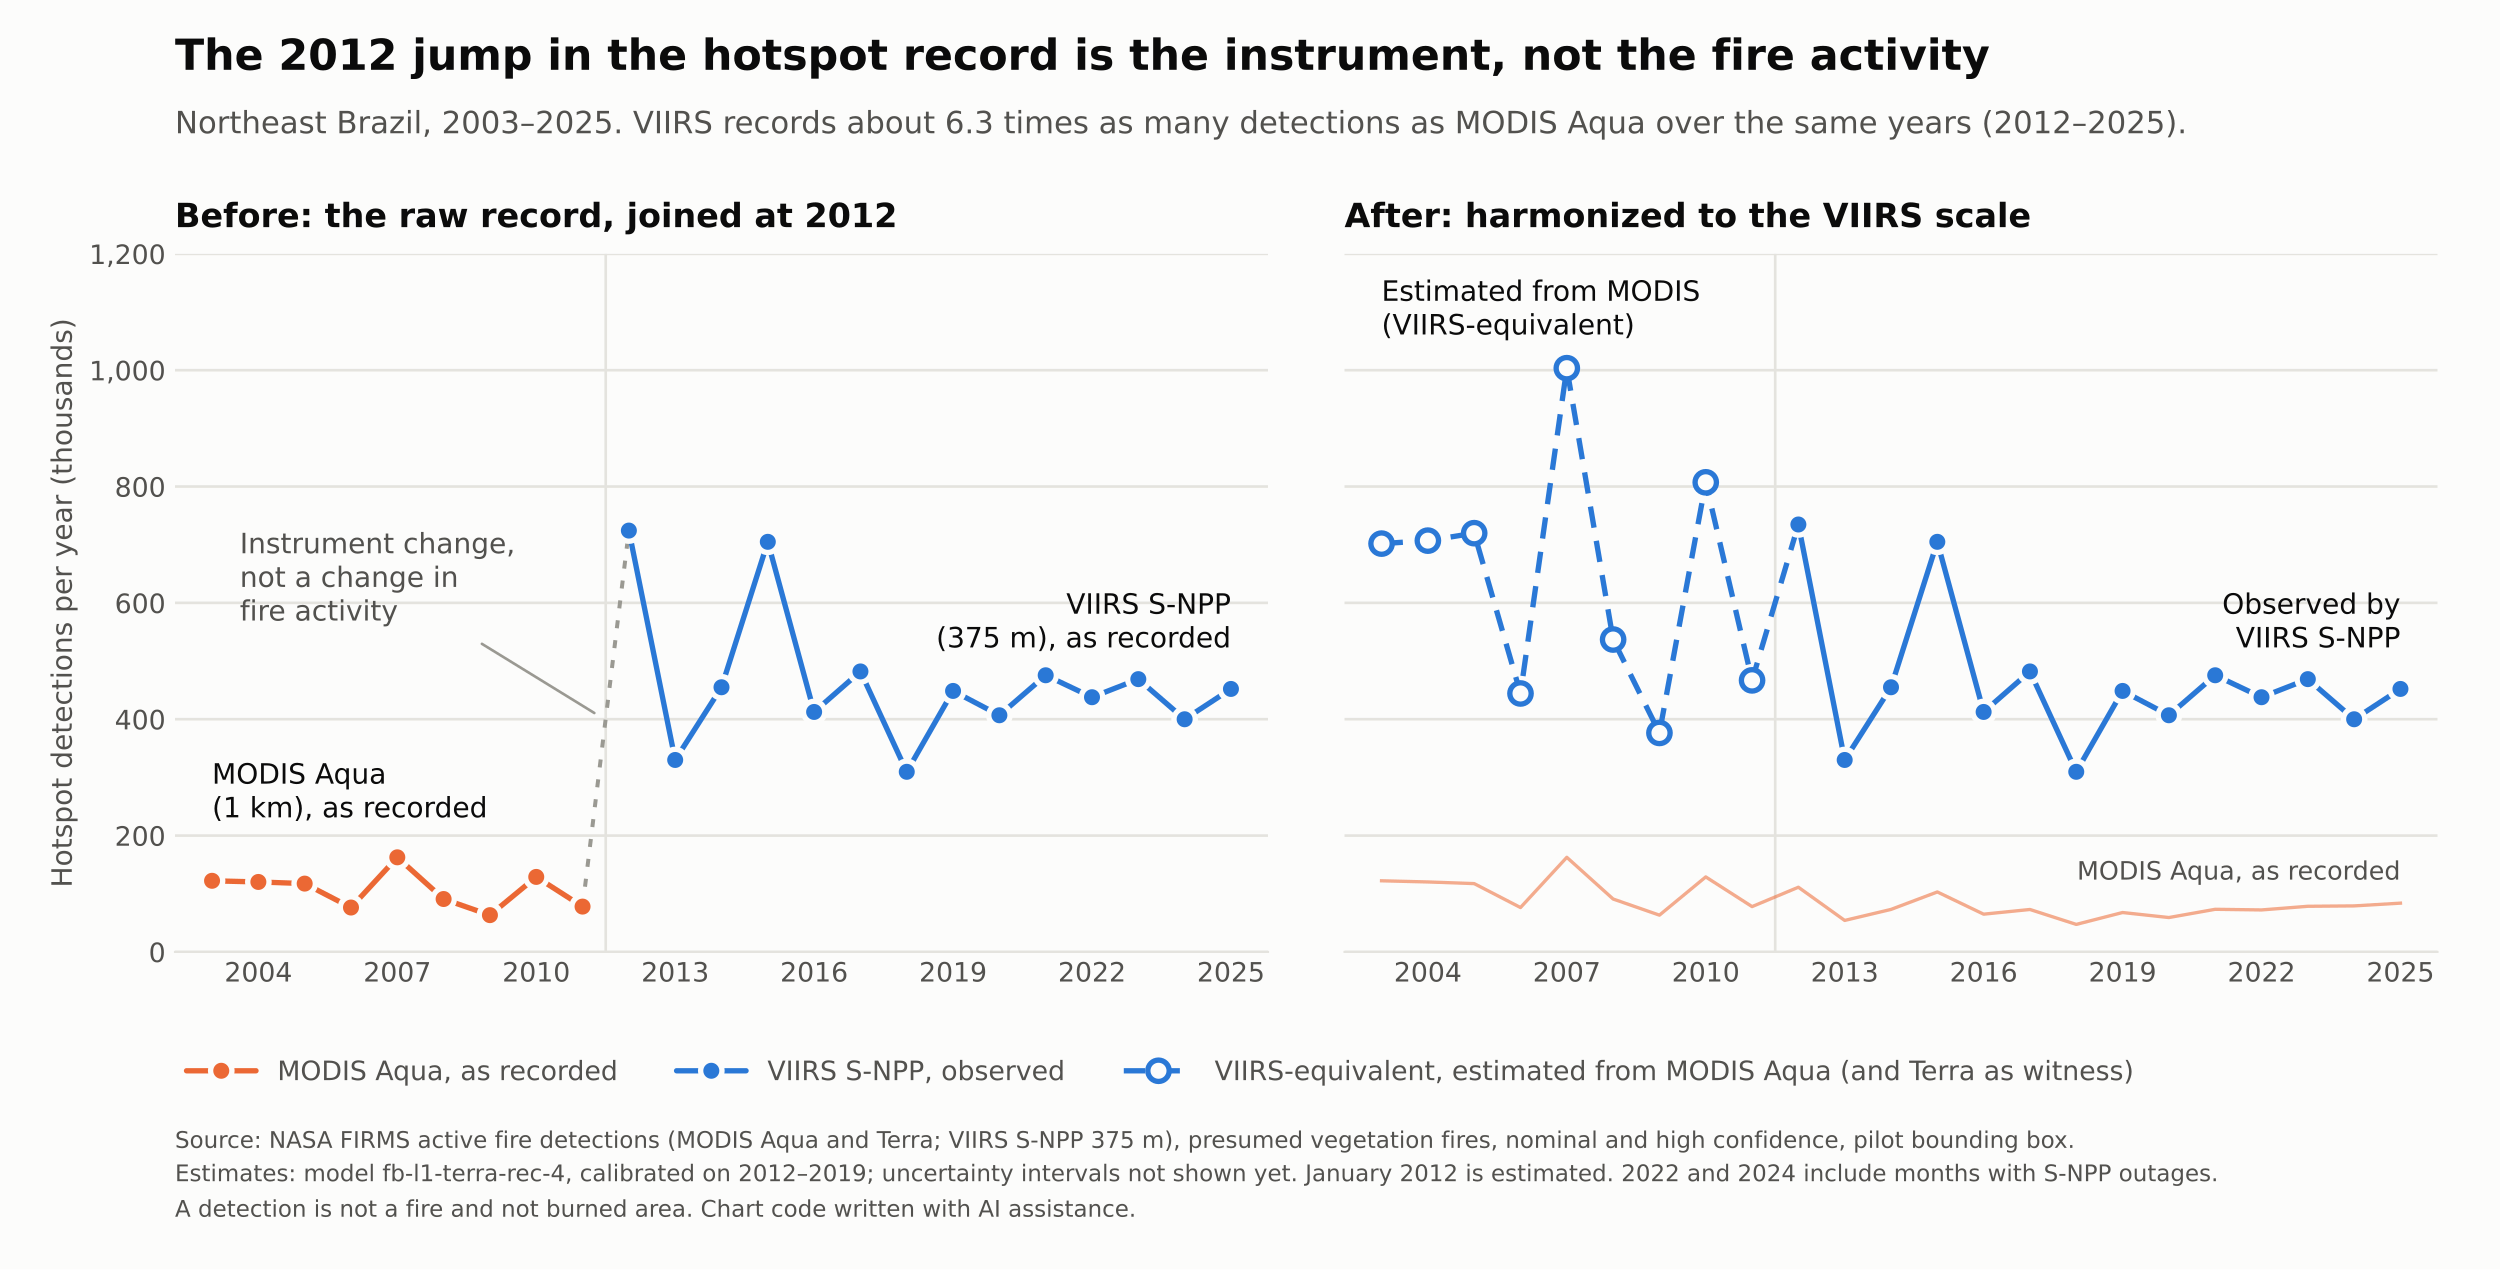
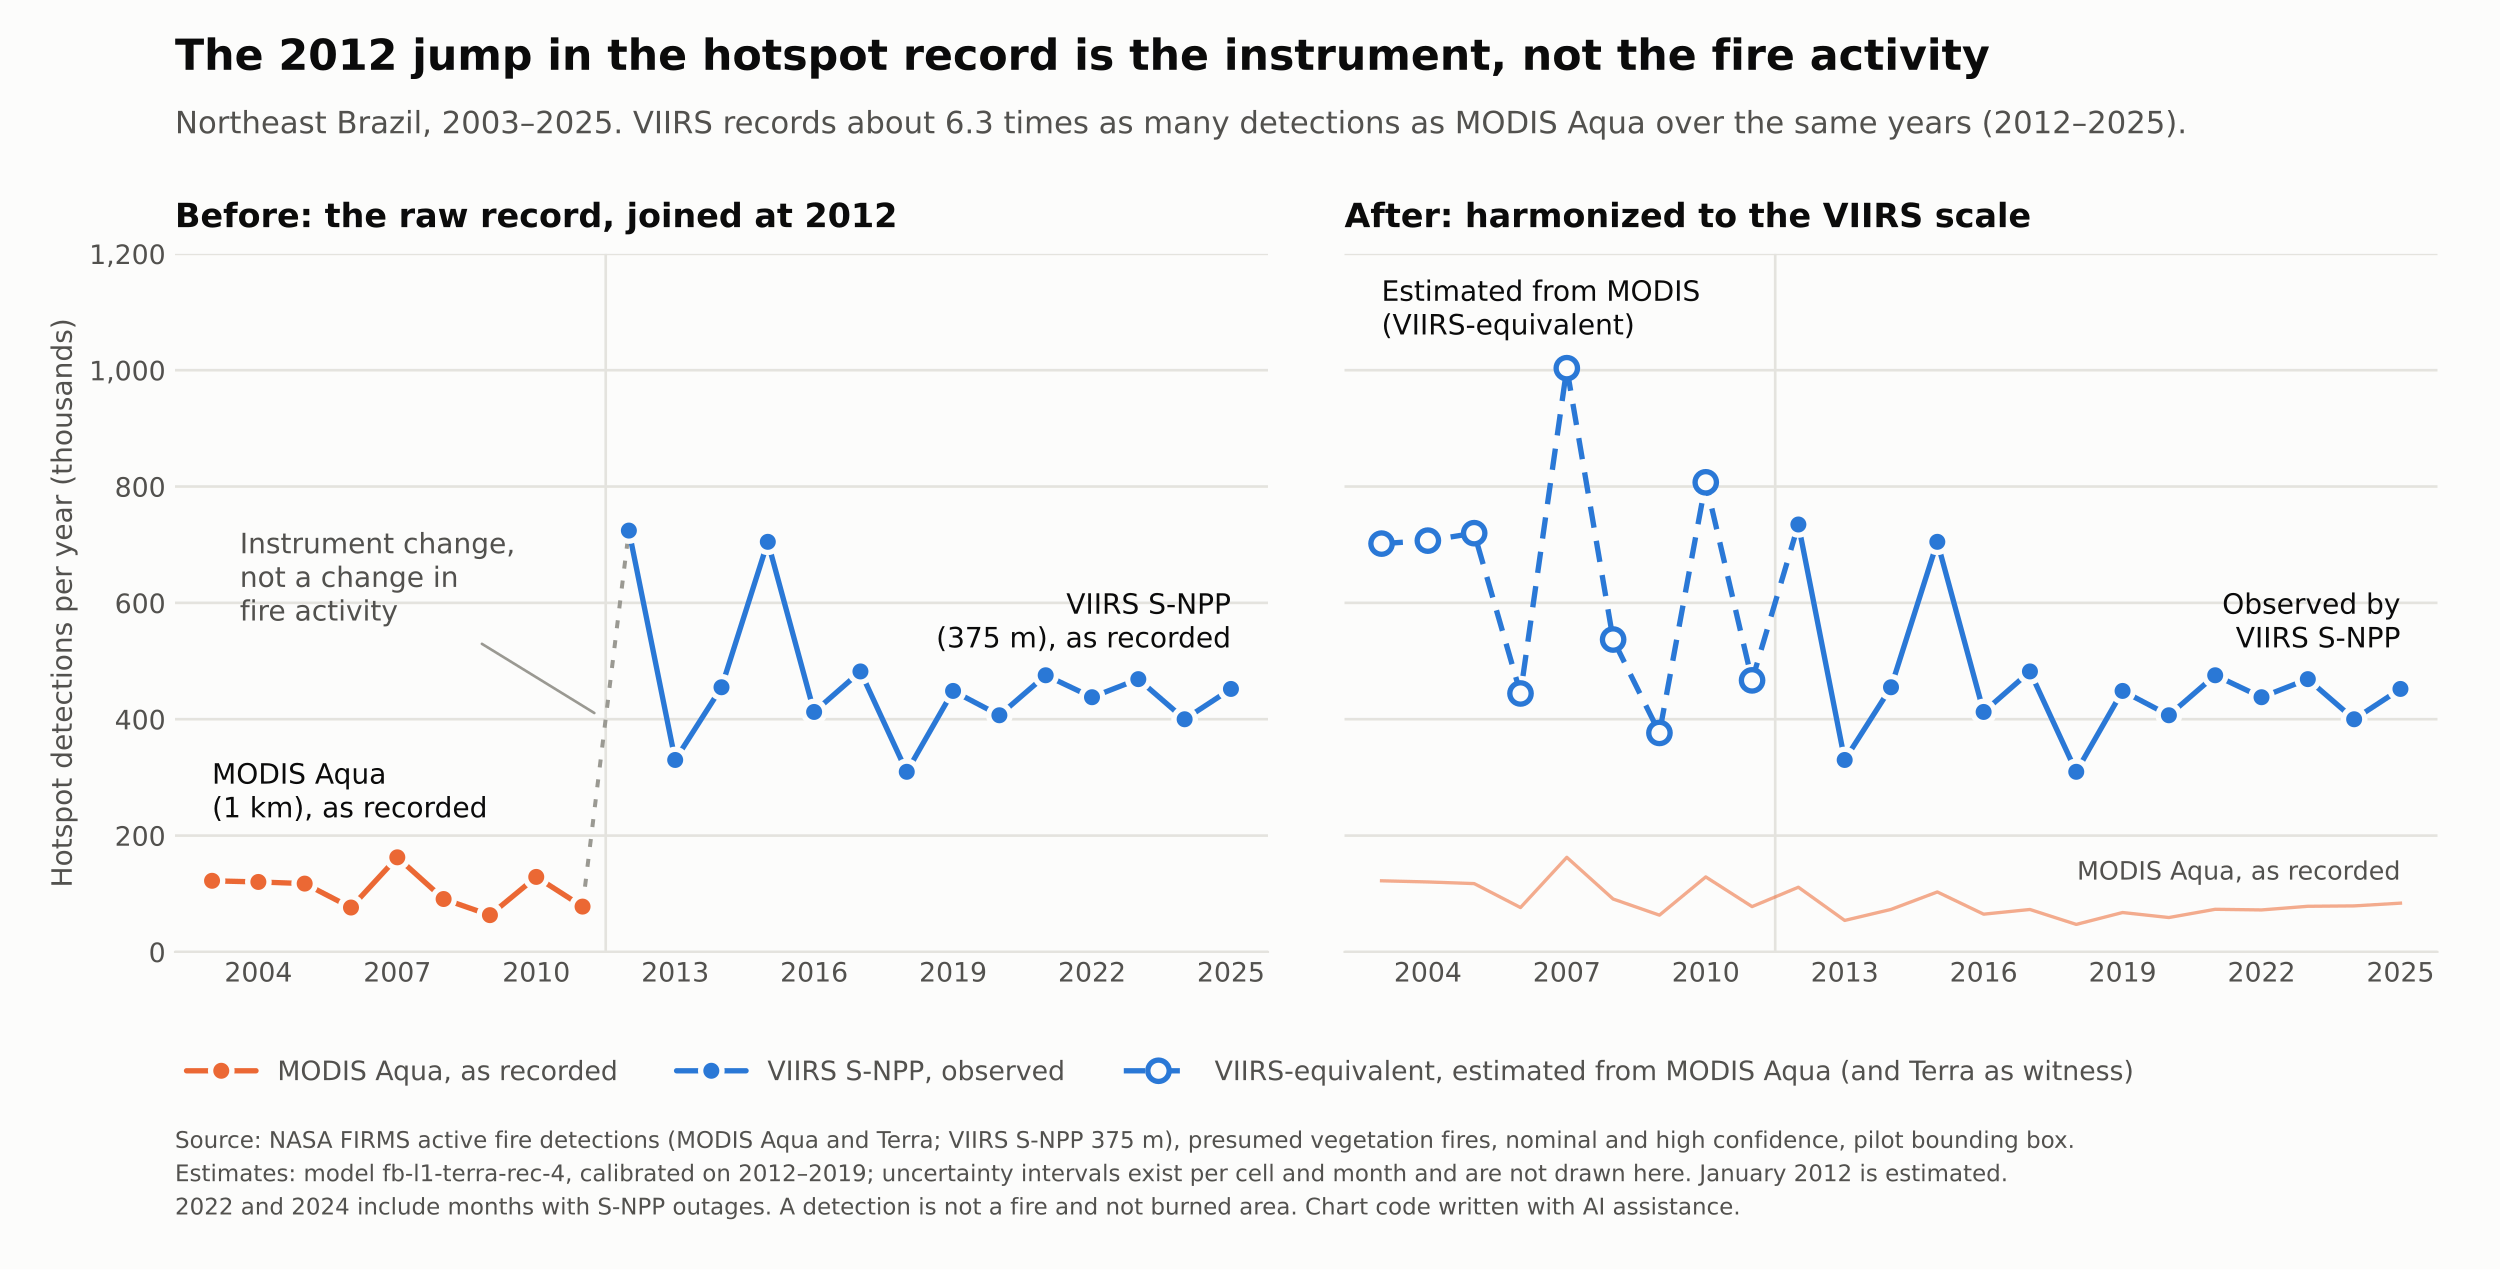
<svg xmlns="http://www.w3.org/2000/svg" xmlns:xlink="http://www.w3.org/1999/xlink" width="936pt" height="475.2pt" viewBox="0 0 936 475.2" version="1.1">
  <defs>
    <style type="text/css">*{stroke-linejoin: round; stroke-linecap: butt}</style>
  </defs>
  <g id="figure_1">
    <g id="patch_1">
      <path d="M 0 475.2  L 936 475.2  L 936 0  L 0 0  z " style="fill: #fcfcfb" />
    </g>
    <g id="axes_1">
      <g id="patch_2">
        <path d="M 65.52 356.4  L 474.737 356.4  L 474.737 95.04  L 65.52 95.04  z " style="fill: #fcfcfb" />
      </g>
      <g id="line2d_1">
-         <path d="M 226.779 356.4  L 226.779 95.04  " clip-path="url(#pb4c4dd2dad)" style="fill: none; stroke: #e4e3de; stroke-linecap: square" />
+         <path d="M 226.779 356.4  L 226.779 95.04  " clip-path="url(#pff042cbb97)" style="fill: none; stroke: #e4e3de; stroke-linecap: square" />
      </g>
      <g id="matplotlib.axis_1">
        <g id="xtick_1">
          <g id="line2d_2" />
          <g id="text_1">
            <text style="font-size: 10px; font-family: 'DejaVu Sans'; text-anchor: middle; fill: #52514e" x="96.731" y="367.498" transform="rotate(-0 96.7315 367.4977)">2004</text>
          </g>
        </g>
        <g id="xtick_2">
          <g id="line2d_3" />
          <g id="text_2">
            <text style="font-size: 10px; font-family: 'DejaVu Sans'; text-anchor: middle; fill: #52514e" x="148.751" y="367.498" transform="rotate(-0 148.7507 367.4977)">2007</text>
          </g>
        </g>
        <g id="xtick_3">
          <g id="line2d_4" />
          <g id="text_3">
            <text style="font-size: 10px; font-family: 'DejaVu Sans'; text-anchor: middle; fill: #52514e" x="200.77" y="367.498" transform="rotate(-0 200.7698 367.4977)">2010</text>
          </g>
        </g>
        <g id="xtick_4">
          <g id="line2d_5" />
          <g id="text_4">
            <text style="font-size: 10px; font-family: 'DejaVu Sans'; text-anchor: middle; fill: #52514e" x="252.789" y="367.498" transform="rotate(-0 252.789 367.4977)">2013</text>
          </g>
        </g>
        <g id="xtick_5">
          <g id="line2d_6" />
          <g id="text_5">
            <text style="font-size: 10px; font-family: 'DejaVu Sans'; text-anchor: middle; fill: #52514e" x="304.808" y="367.498" transform="rotate(-0 304.8081 367.4977)">2016</text>
          </g>
        </g>
        <g id="xtick_6">
          <g id="line2d_7" />
          <g id="text_6">
            <text style="font-size: 10px; font-family: 'DejaVu Sans'; text-anchor: middle; fill: #52514e" x="356.827" y="367.498" transform="rotate(-0 356.8273 367.4977)">2019</text>
          </g>
        </g>
        <g id="xtick_7">
          <g id="line2d_8" />
          <g id="text_7">
            <text style="font-size: 10px; font-family: 'DejaVu Sans'; text-anchor: middle; fill: #52514e" x="408.846" y="367.498" transform="rotate(-0 408.8465 367.4977)">2022</text>
          </g>
        </g>
        <g id="xtick_8">
          <g id="line2d_9" />
          <g id="text_8">
            <text style="font-size: 10px; font-family: 'DejaVu Sans'; text-anchor: middle; fill: #52514e" x="460.866" y="367.498" transform="rotate(-0 460.8656 367.4977)">2025</text>
          </g>
        </g>
      </g>
      <g id="matplotlib.axis_2">
        <g id="ytick_1">
          <g id="line2d_10">
-             <path d="M 65.52 356.4  L 474.737 356.4  " clip-path="url(#pb4c4dd2dad)" style="fill: none; stroke: #e4e3de; stroke-linecap: square" />
+             <path d="M 65.52 356.4  L 474.737 356.4  " clip-path="url(#pff042cbb97)" style="fill: none; stroke: #e4e3de; stroke-linecap: square" />
          </g>
          <g id="line2d_11" />
          <g id="text_9">
            <text style="font-size: 10px; font-family: 'DejaVu Sans'; text-anchor: end; fill: #52514e" x="62.02" y="360.199" transform="rotate(-0 62.02 360.1988)">0</text>
          </g>
        </g>
        <g id="ytick_2">
          <g id="line2d_12">
-             <path d="M 65.52 312.84  L 474.737 312.84  " clip-path="url(#pb4c4dd2dad)" style="fill: none; stroke: #e4e3de; stroke-linecap: square" />
+             <path d="M 65.52 312.84  L 474.737 312.84  " clip-path="url(#pff042cbb97)" style="fill: none; stroke: #e4e3de; stroke-linecap: square" />
          </g>
          <g id="line2d_13" />
          <g id="text_10">
            <text style="font-size: 10px; font-family: 'DejaVu Sans'; text-anchor: end; fill: #52514e" x="62.02" y="316.639" transform="rotate(-0 62.02 316.6388)">200</text>
          </g>
        </g>
        <g id="ytick_3">
          <g id="line2d_14">
-             <path d="M 65.52 269.28  L 474.737 269.28  " clip-path="url(#pb4c4dd2dad)" style="fill: none; stroke: #e4e3de; stroke-linecap: square" />
+             <path d="M 65.52 269.28  L 474.737 269.28  " clip-path="url(#pff042cbb97)" style="fill: none; stroke: #e4e3de; stroke-linecap: square" />
          </g>
          <g id="line2d_15" />
          <g id="text_11">
            <text style="font-size: 10px; font-family: 'DejaVu Sans'; text-anchor: end; fill: #52514e" x="62.02" y="273.079" transform="rotate(-0 62.02 273.0788)">400</text>
          </g>
        </g>
        <g id="ytick_4">
          <g id="line2d_16">
-             <path d="M 65.52 225.72  L 474.737 225.72  " clip-path="url(#pb4c4dd2dad)" style="fill: none; stroke: #e4e3de; stroke-linecap: square" />
+             <path d="M 65.52 225.72  L 474.737 225.72  " clip-path="url(#pff042cbb97)" style="fill: none; stroke: #e4e3de; stroke-linecap: square" />
          </g>
          <g id="line2d_17" />
          <g id="text_12">
            <text style="font-size: 10px; font-family: 'DejaVu Sans'; text-anchor: end; fill: #52514e" x="62.02" y="229.519" transform="rotate(-0 62.02 229.5188)">600</text>
          </g>
        </g>
        <g id="ytick_5">
          <g id="line2d_18">
-             <path d="M 65.52 182.16  L 474.737 182.16  " clip-path="url(#pb4c4dd2dad)" style="fill: none; stroke: #e4e3de; stroke-linecap: square" />
+             <path d="M 65.52 182.16  L 474.737 182.16  " clip-path="url(#pff042cbb97)" style="fill: none; stroke: #e4e3de; stroke-linecap: square" />
          </g>
          <g id="line2d_19" />
          <g id="text_13">
            <text style="font-size: 10px; font-family: 'DejaVu Sans'; text-anchor: end; fill: #52514e" x="62.02" y="185.959" transform="rotate(-0 62.02 185.9588)">800</text>
          </g>
        </g>
        <g id="ytick_6">
          <g id="line2d_20">
-             <path d="M 65.52 138.6  L 474.737 138.6  " clip-path="url(#pb4c4dd2dad)" style="fill: none; stroke: #e4e3de; stroke-linecap: square" />
+             <path d="M 65.52 138.6  L 474.737 138.6  " clip-path="url(#pff042cbb97)" style="fill: none; stroke: #e4e3de; stroke-linecap: square" />
          </g>
          <g id="line2d_21" />
          <g id="text_14">
            <text style="font-size: 10px; font-family: 'DejaVu Sans'; text-anchor: end; fill: #52514e" x="62.02" y="142.399" transform="rotate(-0 62.02 142.3988)">1,000</text>
          </g>
        </g>
        <g id="ytick_7">
          <g id="line2d_22">
-             <path d="M 65.52 95.04  L 474.737 95.04  " clip-path="url(#pb4c4dd2dad)" style="fill: none; stroke: #e4e3de; stroke-linecap: square" />
+             <path d="M 65.52 95.04  L 474.737 95.04  " clip-path="url(#pff042cbb97)" style="fill: none; stroke: #e4e3de; stroke-linecap: square" />
          </g>
          <g id="line2d_23" />
          <g id="text_15">
            <text style="font-size: 10px; font-family: 'DejaVu Sans'; text-anchor: end; fill: #52514e" x="62.02" y="98.839" transform="rotate(-0 62.02 98.83883)">1,200</text>
          </g>
        </g>
        <g id="text_16">
          <text style="font-size: 10.5px; font-family: 'DejaVu Sans'; text-anchor: middle; fill: #52514e" x="26.869" y="225.72" transform="rotate(-90 26.86941 225.72)">Hotspot detections per year (thousands)</text>
        </g>
      </g>
      <g id="line2d_24">
-         <path d="M 218.11 339.429  L 235.449 198.649  " clip-path="url(#pb4c4dd2dad)" style="fill: none; stroke-dasharray: 3,4.5; stroke-dashoffset: 0; stroke: #9a9992; stroke-width: 1.5" />
+         <path d="M 218.11 339.429  L 235.449 198.649  " clip-path="url(#pff042cbb97)" style="fill: none; stroke-dasharray: 3,4.5; stroke-dashoffset: 0; stroke: #9a9992; stroke-width: 1.5" />
      </g>
      <g id="patch_3">
        <path d="M 65.52 356.4  L 474.737 356.4  " style="fill: none; stroke: #e4e3de; stroke-width: 0.8; stroke-linejoin: miter; stroke-linecap: square" />
      </g>
      <g id="line2d_25">
-         <path d="M 79.392 329.769  L 96.731 330.203  L 114.071 330.822  L 131.411 339.78  L 148.751 320.981  L 166.09 336.593  L 183.43 342.628  L 200.77 328.316  L 218.11 339.429  " clip-path="url(#pb4c4dd2dad)" style="fill: none; stroke: #eb6834; stroke-width: 2; stroke-linecap: round" />
+         <path d="M 79.392 329.769  L 96.731 330.203  L 114.071 330.822  L 131.411 339.78  L 148.751 320.981  L 166.09 336.593  L 183.43 342.628  L 200.77 328.316  L 218.11 339.429  " clip-path="url(#pff042cbb97)" style="fill: none; stroke: #eb6834; stroke-width: 2; stroke-linecap: round" />
        <defs>
-           <path id="m8cb8fe2c52" d="M 0 4  C 1.061 4 2.078 3.579 2.828 2.828  C 3.579 2.078 4 1.061 4 0  C 4 -1.061 3.579 -2.078 2.828 -2.828  C 2.078 -3.579 1.061 -4 0 -4  C -1.061 -4 -2.078 -3.579 -2.828 -2.828  C -3.579 -2.078 -4 -1.061 -4 0  C -4 1.061 -3.579 2.078 -2.828 2.828  C -2.078 3.579 -1.061 4 0 4  z " style="stroke: #fcfcfb; stroke-width: 2" />
+           <path id="m8e8aeca278" d="M 0 4  C 1.061 4 2.078 3.579 2.828 2.828  C 3.579 2.078 4 1.061 4 0  C 4 -1.061 3.579 -2.078 2.828 -2.828  C 2.078 -3.579 1.061 -4 0 -4  C -1.061 -4 -2.078 -3.579 -2.828 -2.828  C -3.579 -2.078 -4 -1.061 -4 0  C -4 1.061 -3.579 2.078 -2.828 2.828  C -2.078 3.579 -1.061 4 0 4  z " style="stroke: #fcfcfb; stroke-width: 2" />
        </defs>
-         <g clip-path="url(#pb4c4dd2dad)">
-           <use xlink:href="#m8cb8fe2c52" x="79.392" y="329.769" style="fill: #eb6834; stroke: #fcfcfb; stroke-width: 2" />
-           <use xlink:href="#m8cb8fe2c52" x="96.731" y="330.203" style="fill: #eb6834; stroke: #fcfcfb; stroke-width: 2" />
-           <use xlink:href="#m8cb8fe2c52" x="114.071" y="330.822" style="fill: #eb6834; stroke: #fcfcfb; stroke-width: 2" />
-           <use xlink:href="#m8cb8fe2c52" x="131.411" y="339.78" style="fill: #eb6834; stroke: #fcfcfb; stroke-width: 2" />
-           <use xlink:href="#m8cb8fe2c52" x="148.751" y="320.981" style="fill: #eb6834; stroke: #fcfcfb; stroke-width: 2" />
-           <use xlink:href="#m8cb8fe2c52" x="166.09" y="336.593" style="fill: #eb6834; stroke: #fcfcfb; stroke-width: 2" />
-           <use xlink:href="#m8cb8fe2c52" x="183.43" y="342.628" style="fill: #eb6834; stroke: #fcfcfb; stroke-width: 2" />
-           <use xlink:href="#m8cb8fe2c52" x="200.77" y="328.316" style="fill: #eb6834; stroke: #fcfcfb; stroke-width: 2" />
-           <use xlink:href="#m8cb8fe2c52" x="218.11" y="339.429" style="fill: #eb6834; stroke: #fcfcfb; stroke-width: 2" />
+         <g clip-path="url(#pff042cbb97)">
+           <use xlink:href="#m8e8aeca278" x="79.392" y="329.769" style="fill: #eb6834; stroke: #fcfcfb; stroke-width: 2" />
+           <use xlink:href="#m8e8aeca278" x="96.731" y="330.203" style="fill: #eb6834; stroke: #fcfcfb; stroke-width: 2" />
+           <use xlink:href="#m8e8aeca278" x="114.071" y="330.822" style="fill: #eb6834; stroke: #fcfcfb; stroke-width: 2" />
+           <use xlink:href="#m8e8aeca278" x="131.411" y="339.78" style="fill: #eb6834; stroke: #fcfcfb; stroke-width: 2" />
+           <use xlink:href="#m8e8aeca278" x="148.751" y="320.981" style="fill: #eb6834; stroke: #fcfcfb; stroke-width: 2" />
+           <use xlink:href="#m8e8aeca278" x="166.09" y="336.593" style="fill: #eb6834; stroke: #fcfcfb; stroke-width: 2" />
+           <use xlink:href="#m8e8aeca278" x="183.43" y="342.628" style="fill: #eb6834; stroke: #fcfcfb; stroke-width: 2" />
+           <use xlink:href="#m8e8aeca278" x="200.77" y="328.316" style="fill: #eb6834; stroke: #fcfcfb; stroke-width: 2" />
+           <use xlink:href="#m8e8aeca278" x="218.11" y="339.429" style="fill: #eb6834; stroke: #fcfcfb; stroke-width: 2" />
        </g>
      </g>
      <g id="line2d_26">
-         <path d="M 235.449 198.649  L 252.789 284.532  L 270.129 257.31  L 287.468 202.861  L 304.808 266.553  L 322.148 251.386  L 339.488 288.965  L 356.827 258.684  L 374.167 267.795  L 391.507 252.82  L 408.846 261.04  L 426.186 254.269  L 443.526 269.291  L 460.866 257.938  " clip-path="url(#pb4c4dd2dad)" style="fill: none; stroke: #2a78d6; stroke-width: 2; stroke-linecap: round" />
+         <path d="M 235.449 198.649  L 252.789 284.532  L 270.129 257.31  L 287.468 202.861  L 304.808 266.553  L 322.148 251.386  L 339.488 288.965  L 356.827 258.684  L 374.167 267.795  L 391.507 252.82  L 408.846 261.04  L 426.186 254.269  L 443.526 269.291  L 460.866 257.938  " clip-path="url(#pff042cbb97)" style="fill: none; stroke: #2a78d6; stroke-width: 2; stroke-linecap: round" />
        <defs>
-           <path id="mc7bb875d97" d="M 0 4  C 1.061 4 2.078 3.579 2.828 2.828  C 3.579 2.078 4 1.061 4 0  C 4 -1.061 3.579 -2.078 2.828 -2.828  C 2.078 -3.579 1.061 -4 0 -4  C -1.061 -4 -2.078 -3.579 -2.828 -2.828  C -3.579 -2.078 -4 -1.061 -4 0  C -4 1.061 -3.579 2.078 -2.828 2.828  C -2.078 3.579 -1.061 4 0 4  z " style="stroke: #fcfcfb; stroke-width: 2" />
+           <path id="mfba8dbd92a" d="M 0 4  C 1.061 4 2.078 3.579 2.828 2.828  C 3.579 2.078 4 1.061 4 0  C 4 -1.061 3.579 -2.078 2.828 -2.828  C 2.078 -3.579 1.061 -4 0 -4  C -1.061 -4 -2.078 -3.579 -2.828 -2.828  C -3.579 -2.078 -4 -1.061 -4 0  C -4 1.061 -3.579 2.078 -2.828 2.828  C -2.078 3.579 -1.061 4 0 4  z " style="stroke: #fcfcfb; stroke-width: 2" />
        </defs>
-         <g clip-path="url(#pb4c4dd2dad)">
-           <use xlink:href="#mc7bb875d97" x="235.449" y="198.649" style="fill: #2a78d6; stroke: #fcfcfb; stroke-width: 2" />
-           <use xlink:href="#mc7bb875d97" x="252.789" y="284.532" style="fill: #2a78d6; stroke: #fcfcfb; stroke-width: 2" />
-           <use xlink:href="#mc7bb875d97" x="270.129" y="257.31" style="fill: #2a78d6; stroke: #fcfcfb; stroke-width: 2" />
-           <use xlink:href="#mc7bb875d97" x="287.468" y="202.861" style="fill: #2a78d6; stroke: #fcfcfb; stroke-width: 2" />
-           <use xlink:href="#mc7bb875d97" x="304.808" y="266.553" style="fill: #2a78d6; stroke: #fcfcfb; stroke-width: 2" />
-           <use xlink:href="#mc7bb875d97" x="322.148" y="251.386" style="fill: #2a78d6; stroke: #fcfcfb; stroke-width: 2" />
-           <use xlink:href="#mc7bb875d97" x="339.488" y="288.965" style="fill: #2a78d6; stroke: #fcfcfb; stroke-width: 2" />
-           <use xlink:href="#mc7bb875d97" x="356.827" y="258.684" style="fill: #2a78d6; stroke: #fcfcfb; stroke-width: 2" />
-           <use xlink:href="#mc7bb875d97" x="374.167" y="267.795" style="fill: #2a78d6; stroke: #fcfcfb; stroke-width: 2" />
-           <use xlink:href="#mc7bb875d97" x="391.507" y="252.82" style="fill: #2a78d6; stroke: #fcfcfb; stroke-width: 2" />
-           <use xlink:href="#mc7bb875d97" x="408.846" y="261.04" style="fill: #2a78d6; stroke: #fcfcfb; stroke-width: 2" />
-           <use xlink:href="#mc7bb875d97" x="426.186" y="254.269" style="fill: #2a78d6; stroke: #fcfcfb; stroke-width: 2" />
-           <use xlink:href="#mc7bb875d97" x="443.526" y="269.291" style="fill: #2a78d6; stroke: #fcfcfb; stroke-width: 2" />
-           <use xlink:href="#mc7bb875d97" x="460.866" y="257.938" style="fill: #2a78d6; stroke: #fcfcfb; stroke-width: 2" />
+         <g clip-path="url(#pff042cbb97)">
+           <use xlink:href="#mfba8dbd92a" x="235.449" y="198.649" style="fill: #2a78d6; stroke: #fcfcfb; stroke-width: 2" />
+           <use xlink:href="#mfba8dbd92a" x="252.789" y="284.532" style="fill: #2a78d6; stroke: #fcfcfb; stroke-width: 2" />
+           <use xlink:href="#mfba8dbd92a" x="270.129" y="257.31" style="fill: #2a78d6; stroke: #fcfcfb; stroke-width: 2" />
+           <use xlink:href="#mfba8dbd92a" x="287.468" y="202.861" style="fill: #2a78d6; stroke: #fcfcfb; stroke-width: 2" />
+           <use xlink:href="#mfba8dbd92a" x="304.808" y="266.553" style="fill: #2a78d6; stroke: #fcfcfb; stroke-width: 2" />
+           <use xlink:href="#mfba8dbd92a" x="322.148" y="251.386" style="fill: #2a78d6; stroke: #fcfcfb; stroke-width: 2" />
+           <use xlink:href="#mfba8dbd92a" x="339.488" y="288.965" style="fill: #2a78d6; stroke: #fcfcfb; stroke-width: 2" />
+           <use xlink:href="#mfba8dbd92a" x="356.827" y="258.684" style="fill: #2a78d6; stroke: #fcfcfb; stroke-width: 2" />
+           <use xlink:href="#mfba8dbd92a" x="374.167" y="267.795" style="fill: #2a78d6; stroke: #fcfcfb; stroke-width: 2" />
+           <use xlink:href="#mfba8dbd92a" x="391.507" y="252.82" style="fill: #2a78d6; stroke: #fcfcfb; stroke-width: 2" />
+           <use xlink:href="#mfba8dbd92a" x="408.846" y="261.04" style="fill: #2a78d6; stroke: #fcfcfb; stroke-width: 2" />
+           <use xlink:href="#mfba8dbd92a" x="426.186" y="254.269" style="fill: #2a78d6; stroke: #fcfcfb; stroke-width: 2" />
+           <use xlink:href="#mfba8dbd92a" x="443.526" y="269.291" style="fill: #2a78d6; stroke: #fcfcfb; stroke-width: 2" />
+           <use xlink:href="#mfba8dbd92a" x="460.866" y="257.938" style="fill: #2a78d6; stroke: #fcfcfb; stroke-width: 2" />
        </g>
      </g>
      <g id="text_17">
        <text style="font-size: 10.5px; font-family: 'DejaVu Sans'; fill: #0b0b0b" transform="translate(79.39178 293.3966)">MODIS Aqua</text>
        <text style="font-size: 10.5px; font-family: 'DejaVu Sans'; fill: #0b0b0b" transform="translate(79.39178 305.9995)">(1 km), as recorded</text>
      </g>
      <g id="text_18">
        <text style="font-size: 10.5px; font-family: 'DejaVu Sans'; fill: #0b0b0b" transform="translate(399.2175 229.7827)">VIIRS S-NPP</text>
        <text style="font-size: 10.5px; font-family: 'DejaVu Sans'; fill: #0b0b0b" transform="translate(350.4811 242.3856)">(375 m), as recorded</text>
      </g>
      <g id="patch_4">
        <path d="M 180.428 241.056  Q 201.467 254 222.506 266.943  " style="fill: none; stroke: #9a9992; stroke-linecap: round" />
      </g>
      <g id="text_19">
        <text style="font-size: 10.5px; font-family: 'DejaVu Sans'; fill: #52514e" transform="translate(89.79561 207.1331)">Instrument change,</text>
        <text style="font-size: 10.5px; font-family: 'DejaVu Sans'; fill: #52514e" transform="translate(89.79561 219.7359)">not a change in</text>
        <text style="font-size: 10.5px; font-family: 'DejaVu Sans'; fill: #52514e" transform="translate(89.79561 232.3388)">fire activity</text>
      </g>
      <g id="text_20">
        <text style="font-weight: 700; font-size: 12.5px; font-family: 'DejaVu Sans'; text-anchor: start; fill: #0b0b0b" x="65.52" y="85.04" transform="rotate(-0 65.52 85.04)">Before: the raw record, joined at 2012</text>
      </g>
    </g>
    <g id="axes_2">
      <g id="patch_5">
        <path d="M 503.383 356.4  L 912.6 356.4  L 912.6 95.04  L 503.383 95.04  z " style="fill: #fcfcfb" />
      </g>
      <g id="line2d_27">
-         <path d="M 664.642 356.4  L 664.642 95.04  " clip-path="url(#p6170d2873f)" style="fill: none; stroke: #e4e3de; stroke-linecap: square" />
+         <path d="M 664.642 356.4  L 664.642 95.04  " clip-path="url(#p3df9fc0fa7)" style="fill: none; stroke: #e4e3de; stroke-linecap: square" />
      </g>
      <g id="matplotlib.axis_3">
        <g id="xtick_9">
          <g id="line2d_28" />
          <g id="text_21">
            <text style="font-size: 10px; font-family: 'DejaVu Sans'; text-anchor: middle; fill: #52514e" x="534.594" y="367.498" transform="rotate(-0 534.5941 367.4977)">2004</text>
          </g>
        </g>
        <g id="xtick_10">
          <g id="line2d_29" />
          <g id="text_22">
            <text style="font-size: 10px; font-family: 'DejaVu Sans'; text-anchor: middle; fill: #52514e" x="586.613" y="367.498" transform="rotate(-0 586.6133 367.4977)">2007</text>
          </g>
        </g>
        <g id="xtick_11">
          <g id="line2d_30" />
          <g id="text_23">
            <text style="font-size: 10px; font-family: 'DejaVu Sans'; text-anchor: middle; fill: #52514e" x="638.632" y="367.498" transform="rotate(-0 638.6324 367.4977)">2010</text>
          </g>
        </g>
        <g id="xtick_12">
          <g id="line2d_31" />
          <g id="text_24">
            <text style="font-size: 10px; font-family: 'DejaVu Sans'; text-anchor: middle; fill: #52514e" x="690.652" y="367.498" transform="rotate(-0 690.6516 367.4977)">2013</text>
          </g>
        </g>
        <g id="xtick_13">
          <g id="line2d_32" />
          <g id="text_25">
            <text style="font-size: 10px; font-family: 'DejaVu Sans'; text-anchor: middle; fill: #52514e" x="742.671" y="367.498" transform="rotate(-0 742.6707 367.4977)">2016</text>
          </g>
        </g>
        <g id="xtick_14">
          <g id="line2d_33" />
          <g id="text_26">
            <text style="font-size: 10px; font-family: 'DejaVu Sans'; text-anchor: middle; fill: #52514e" x="794.69" y="367.498" transform="rotate(-0 794.6899 367.4977)">2019</text>
          </g>
        </g>
        <g id="xtick_15">
          <g id="line2d_34" />
          <g id="text_27">
            <text style="font-size: 10px; font-family: 'DejaVu Sans'; text-anchor: middle; fill: #52514e" x="846.709" y="367.498" transform="rotate(-0 846.7091 367.4977)">2022</text>
          </g>
        </g>
        <g id="xtick_16">
          <g id="line2d_35" />
          <g id="text_28">
            <text style="font-size: 10px; font-family: 'DejaVu Sans'; text-anchor: middle; fill: #52514e" x="898.728" y="367.498" transform="rotate(-0 898.7282 367.4977)">2025</text>
          </g>
        </g>
      </g>
      <g id="matplotlib.axis_4">
        <g id="ytick_8">
          <g id="line2d_36">
-             <path d="M 503.383 356.4  L 912.6 356.4  " clip-path="url(#p6170d2873f)" style="fill: none; stroke: #e4e3de; stroke-linecap: square" />
+             <path d="M 503.383 356.4  L 912.6 356.4  " clip-path="url(#p3df9fc0fa7)" style="fill: none; stroke: #e4e3de; stroke-linecap: square" />
          </g>
          <g id="line2d_37" />
        </g>
        <g id="ytick_9">
          <g id="line2d_38">
-             <path d="M 503.383 312.84  L 912.6 312.84  " clip-path="url(#p6170d2873f)" style="fill: none; stroke: #e4e3de; stroke-linecap: square" />
+             <path d="M 503.383 312.84  L 912.6 312.84  " clip-path="url(#p3df9fc0fa7)" style="fill: none; stroke: #e4e3de; stroke-linecap: square" />
          </g>
          <g id="line2d_39" />
        </g>
        <g id="ytick_10">
          <g id="line2d_40">
-             <path d="M 503.383 269.28  L 912.6 269.28  " clip-path="url(#p6170d2873f)" style="fill: none; stroke: #e4e3de; stroke-linecap: square" />
+             <path d="M 503.383 269.28  L 912.6 269.28  " clip-path="url(#p3df9fc0fa7)" style="fill: none; stroke: #e4e3de; stroke-linecap: square" />
          </g>
          <g id="line2d_41" />
        </g>
        <g id="ytick_11">
          <g id="line2d_42">
-             <path d="M 503.383 225.72  L 912.6 225.72  " clip-path="url(#p6170d2873f)" style="fill: none; stroke: #e4e3de; stroke-linecap: square" />
+             <path d="M 503.383 225.72  L 912.6 225.72  " clip-path="url(#p3df9fc0fa7)" style="fill: none; stroke: #e4e3de; stroke-linecap: square" />
          </g>
          <g id="line2d_43" />
        </g>
        <g id="ytick_12">
          <g id="line2d_44">
-             <path d="M 503.383 182.16  L 912.6 182.16  " clip-path="url(#p6170d2873f)" style="fill: none; stroke: #e4e3de; stroke-linecap: square" />
+             <path d="M 503.383 182.16  L 912.6 182.16  " clip-path="url(#p3df9fc0fa7)" style="fill: none; stroke: #e4e3de; stroke-linecap: square" />
          </g>
          <g id="line2d_45" />
        </g>
        <g id="ytick_13">
          <g id="line2d_46">
-             <path d="M 503.383 138.6  L 912.6 138.6  " clip-path="url(#p6170d2873f)" style="fill: none; stroke: #e4e3de; stroke-linecap: square" />
+             <path d="M 503.383 138.6  L 912.6 138.6  " clip-path="url(#p3df9fc0fa7)" style="fill: none; stroke: #e4e3de; stroke-linecap: square" />
          </g>
          <g id="line2d_47" />
        </g>
        <g id="ytick_14">
          <g id="line2d_48">
-             <path d="M 503.383 95.04  L 912.6 95.04  " clip-path="url(#p6170d2873f)" style="fill: none; stroke: #e4e3de; stroke-linecap: square" />
+             <path d="M 503.383 95.04  L 912.6 95.04  " clip-path="url(#p3df9fc0fa7)" style="fill: none; stroke: #e4e3de; stroke-linecap: square" />
          </g>
          <g id="line2d_49" />
        </g>
      </g>
      <g id="line2d_50">
-         <path d="M 517.254 329.769  L 534.594 330.203  L 551.934 330.822  L 569.274 339.78  L 586.613 320.981  L 603.953 336.593  L 621.293 342.628  L 638.632 328.316  L 655.972 339.429  L 673.312 332.177  L 690.652 344.61  L 707.991 340.488  L 725.331 333.946  L 742.671 342.264  L 760.01 340.511  L 777.35 346.095  L 794.69 341.649  L 812.03 343.527  L 829.369 340.441  L 846.709 340.679  L 864.049 339.315  L 881.389 339.167  L 898.728 338.14  " clip-path="url(#p6170d2873f)" style="fill: none; stroke: #eb6834; stroke-opacity: 0.55; stroke-width: 1.25; stroke-linecap: square" />
+         <path d="M 517.254 329.769  L 534.594 330.203  L 551.934 330.822  L 569.274 339.78  L 586.613 320.981  L 603.953 336.593  L 621.293 342.628  L 638.632 328.316  L 655.972 339.429  L 673.312 332.177  L 690.652 344.61  L 707.991 340.488  L 725.331 333.946  L 742.671 342.264  L 760.01 340.511  L 777.35 346.095  L 794.69 341.649  L 812.03 343.527  L 829.369 340.441  L 846.709 340.679  L 864.049 339.315  L 881.389 339.167  L 898.728 338.14  " clip-path="url(#p3df9fc0fa7)" style="fill: none; stroke: #eb6834; stroke-opacity: 0.55; stroke-width: 1.25; stroke-linecap: square" />
      </g>
      <g id="line2d_51">
-         <path d="M 517.254 203.527  L 534.594 202.416  L 551.934 199.619  L 569.274 259.635  L 586.613 137.847  L 603.953 239.442  L 621.293 274.412  L 638.632 180.578  L 655.972 254.73  L 673.312 196.369  " clip-path="url(#p6170d2873f)" style="fill: none; stroke-dasharray: 8,5; stroke-dashoffset: 0; stroke: #2a78d6; stroke-width: 2" />
+         <path d="M 517.254 203.527  L 534.594 202.416  L 551.934 199.619  L 569.274 259.635  L 586.613 137.847  L 603.953 239.442  L 621.293 274.412  L 638.632 180.578  L 655.972 254.73  L 673.312 196.369  " clip-path="url(#p3df9fc0fa7)" style="fill: none; stroke-dasharray: 8,5; stroke-dashoffset: 0; stroke: #2a78d6; stroke-width: 2" />
      </g>
      <g id="patch_6">
        <path d="M 503.383 356.4  L 912.6 356.4  " style="fill: none; stroke: #e4e3de; stroke-width: 0.8; stroke-linejoin: miter; stroke-linecap: square" />
      </g>
      <g id="line2d_52">
        <defs>
-           <path id="mb654649eef" d="M 0 4  C 1.061 4 2.078 3.579 2.828 2.828  C 3.579 2.078 4 1.061 4 0  C 4 -1.061 3.579 -2.078 2.828 -2.828  C 2.078 -3.579 1.061 -4 0 -4  C -1.061 -4 -2.078 -3.579 -2.828 -2.828  C -3.579 -2.078 -4 -1.061 -4 0  C -4 1.061 -3.579 2.078 -2.828 2.828  C -2.078 3.579 -1.061 4 0 4  z " style="stroke: #2a78d6; stroke-width: 2" />
+           <path id="m42c2248b30" d="M 0 4  C 1.061 4 2.078 3.579 2.828 2.828  C 3.579 2.078 4 1.061 4 0  C 4 -1.061 3.579 -2.078 2.828 -2.828  C 2.078 -3.579 1.061 -4 0 -4  C -1.061 -4 -2.078 -3.579 -2.828 -2.828  C -3.579 -2.078 -4 -1.061 -4 0  C -4 1.061 -3.579 2.078 -2.828 2.828  C -2.078 3.579 -1.061 4 0 4  z " style="stroke: #2a78d6; stroke-width: 2" />
        </defs>
-         <g clip-path="url(#p6170d2873f)">
-           <use xlink:href="#mb654649eef" x="517.254" y="203.527" style="fill: #fcfcfb; stroke: #2a78d6; stroke-width: 2" />
-           <use xlink:href="#mb654649eef" x="534.594" y="202.416" style="fill: #fcfcfb; stroke: #2a78d6; stroke-width: 2" />
-           <use xlink:href="#mb654649eef" x="551.934" y="199.619" style="fill: #fcfcfb; stroke: #2a78d6; stroke-width: 2" />
-           <use xlink:href="#mb654649eef" x="569.274" y="259.635" style="fill: #fcfcfb; stroke: #2a78d6; stroke-width: 2" />
-           <use xlink:href="#mb654649eef" x="586.613" y="137.847" style="fill: #fcfcfb; stroke: #2a78d6; stroke-width: 2" />
-           <use xlink:href="#mb654649eef" x="603.953" y="239.442" style="fill: #fcfcfb; stroke: #2a78d6; stroke-width: 2" />
-           <use xlink:href="#mb654649eef" x="621.293" y="274.412" style="fill: #fcfcfb; stroke: #2a78d6; stroke-width: 2" />
-           <use xlink:href="#mb654649eef" x="638.632" y="180.578" style="fill: #fcfcfb; stroke: #2a78d6; stroke-width: 2" />
-           <use xlink:href="#mb654649eef" x="655.972" y="254.73" style="fill: #fcfcfb; stroke: #2a78d6; stroke-width: 2" />
+         <g clip-path="url(#p3df9fc0fa7)">
+           <use xlink:href="#m42c2248b30" x="517.254" y="203.527" style="fill: #fcfcfb; stroke: #2a78d6; stroke-width: 2" />
+           <use xlink:href="#m42c2248b30" x="534.594" y="202.416" style="fill: #fcfcfb; stroke: #2a78d6; stroke-width: 2" />
+           <use xlink:href="#m42c2248b30" x="551.934" y="199.619" style="fill: #fcfcfb; stroke: #2a78d6; stroke-width: 2" />
+           <use xlink:href="#m42c2248b30" x="569.274" y="259.635" style="fill: #fcfcfb; stroke: #2a78d6; stroke-width: 2" />
+           <use xlink:href="#m42c2248b30" x="586.613" y="137.847" style="fill: #fcfcfb; stroke: #2a78d6; stroke-width: 2" />
+           <use xlink:href="#m42c2248b30" x="603.953" y="239.442" style="fill: #fcfcfb; stroke: #2a78d6; stroke-width: 2" />
+           <use xlink:href="#m42c2248b30" x="621.293" y="274.412" style="fill: #fcfcfb; stroke: #2a78d6; stroke-width: 2" />
+           <use xlink:href="#m42c2248b30" x="638.632" y="180.578" style="fill: #fcfcfb; stroke: #2a78d6; stroke-width: 2" />
+           <use xlink:href="#m42c2248b30" x="655.972" y="254.73" style="fill: #fcfcfb; stroke: #2a78d6; stroke-width: 2" />
        </g>
      </g>
      <g id="line2d_53">
-         <path d="M 673.312 196.369  L 690.652 284.532  L 707.991 257.31  L 725.331 202.861  L 742.671 266.553  L 760.01 251.386  L 777.35 288.965  L 794.69 258.684  L 812.03 267.795  L 829.369 252.82  L 846.709 261.04  L 864.049 254.269  L 881.389 269.291  L 898.728 257.938  " clip-path="url(#p6170d2873f)" style="fill: none; stroke: #2a78d6; stroke-width: 2; stroke-linecap: round" />
-         <g clip-path="url(#p6170d2873f)">
-           <use xlink:href="#mc7bb875d97" x="673.312" y="196.369" style="fill: #2a78d6; stroke: #fcfcfb; stroke-width: 2" />
-           <use xlink:href="#mc7bb875d97" x="690.652" y="284.532" style="fill: #2a78d6; stroke: #fcfcfb; stroke-width: 2" />
-           <use xlink:href="#mc7bb875d97" x="707.991" y="257.31" style="fill: #2a78d6; stroke: #fcfcfb; stroke-width: 2" />
-           <use xlink:href="#mc7bb875d97" x="725.331" y="202.861" style="fill: #2a78d6; stroke: #fcfcfb; stroke-width: 2" />
-           <use xlink:href="#mc7bb875d97" x="742.671" y="266.553" style="fill: #2a78d6; stroke: #fcfcfb; stroke-width: 2" />
-           <use xlink:href="#mc7bb875d97" x="760.01" y="251.386" style="fill: #2a78d6; stroke: #fcfcfb; stroke-width: 2" />
-           <use xlink:href="#mc7bb875d97" x="777.35" y="288.965" style="fill: #2a78d6; stroke: #fcfcfb; stroke-width: 2" />
-           <use xlink:href="#mc7bb875d97" x="794.69" y="258.684" style="fill: #2a78d6; stroke: #fcfcfb; stroke-width: 2" />
-           <use xlink:href="#mc7bb875d97" x="812.03" y="267.795" style="fill: #2a78d6; stroke: #fcfcfb; stroke-width: 2" />
-           <use xlink:href="#mc7bb875d97" x="829.369" y="252.82" style="fill: #2a78d6; stroke: #fcfcfb; stroke-width: 2" />
-           <use xlink:href="#mc7bb875d97" x="846.709" y="261.04" style="fill: #2a78d6; stroke: #fcfcfb; stroke-width: 2" />
-           <use xlink:href="#mc7bb875d97" x="864.049" y="254.269" style="fill: #2a78d6; stroke: #fcfcfb; stroke-width: 2" />
-           <use xlink:href="#mc7bb875d97" x="881.389" y="269.291" style="fill: #2a78d6; stroke: #fcfcfb; stroke-width: 2" />
-           <use xlink:href="#mc7bb875d97" x="898.728" y="257.938" style="fill: #2a78d6; stroke: #fcfcfb; stroke-width: 2" />
+         <path d="M 673.312 196.369  L 690.652 284.532  L 707.991 257.31  L 725.331 202.861  L 742.671 266.553  L 760.01 251.386  L 777.35 288.965  L 794.69 258.684  L 812.03 267.795  L 829.369 252.82  L 846.709 261.04  L 864.049 254.269  L 881.389 269.291  L 898.728 257.938  " clip-path="url(#p3df9fc0fa7)" style="fill: none; stroke: #2a78d6; stroke-width: 2; stroke-linecap: round" />
+         <g clip-path="url(#p3df9fc0fa7)">
+           <use xlink:href="#mfba8dbd92a" x="673.312" y="196.369" style="fill: #2a78d6; stroke: #fcfcfb; stroke-width: 2" />
+           <use xlink:href="#mfba8dbd92a" x="690.652" y="284.532" style="fill: #2a78d6; stroke: #fcfcfb; stroke-width: 2" />
+           <use xlink:href="#mfba8dbd92a" x="707.991" y="257.31" style="fill: #2a78d6; stroke: #fcfcfb; stroke-width: 2" />
+           <use xlink:href="#mfba8dbd92a" x="725.331" y="202.861" style="fill: #2a78d6; stroke: #fcfcfb; stroke-width: 2" />
+           <use xlink:href="#mfba8dbd92a" x="742.671" y="266.553" style="fill: #2a78d6; stroke: #fcfcfb; stroke-width: 2" />
+           <use xlink:href="#mfba8dbd92a" x="760.01" y="251.386" style="fill: #2a78d6; stroke: #fcfcfb; stroke-width: 2" />
+           <use xlink:href="#mfba8dbd92a" x="777.35" y="288.965" style="fill: #2a78d6; stroke: #fcfcfb; stroke-width: 2" />
+           <use xlink:href="#mfba8dbd92a" x="794.69" y="258.684" style="fill: #2a78d6; stroke: #fcfcfb; stroke-width: 2" />
+           <use xlink:href="#mfba8dbd92a" x="812.03" y="267.795" style="fill: #2a78d6; stroke: #fcfcfb; stroke-width: 2" />
+           <use xlink:href="#mfba8dbd92a" x="829.369" y="252.82" style="fill: #2a78d6; stroke: #fcfcfb; stroke-width: 2" />
+           <use xlink:href="#mfba8dbd92a" x="846.709" y="261.04" style="fill: #2a78d6; stroke: #fcfcfb; stroke-width: 2" />
+           <use xlink:href="#mfba8dbd92a" x="864.049" y="254.269" style="fill: #2a78d6; stroke: #fcfcfb; stroke-width: 2" />
+           <use xlink:href="#mfba8dbd92a" x="881.389" y="269.291" style="fill: #2a78d6; stroke: #fcfcfb; stroke-width: 2" />
+           <use xlink:href="#mfba8dbd92a" x="898.728" y="257.938" style="fill: #2a78d6; stroke: #fcfcfb; stroke-width: 2" />
        </g>
      </g>
      <g id="text_29">
        <text style="font-size: 10.5px; font-family: 'DejaVu Sans'; fill: #0b0b0b" transform="translate(517.2544 112.6226)">Estimated from MODIS</text>
        <text style="font-size: 10.5px; font-family: 'DejaVu Sans'; fill: #0b0b0b" transform="translate(517.2544 125.2255)">(VIIRS-equivalent)</text>
      </g>
      <g id="text_30">
        <text style="font-size: 10.5px; font-family: 'DejaVu Sans'; fill: #0b0b0b" transform="translate(831.9909 229.7835)">Observed by</text>
        <text style="font-size: 10.5px; font-family: 'DejaVu Sans'; fill: #0b0b0b" transform="translate(837.0801 242.3856)">VIIRS S-NPP</text>
      </g>
      <g id="text_31">
        <text style="font-size: 9.5px; font-family: 'DejaVu Sans'; text-anchor: end; fill: #52514e" x="898.728" y="329.324" transform="rotate(-0 898.7282 329.3236)">MODIS Aqua, as recorded</text>
      </g>
      <g id="text_32">
        <text style="font-weight: 700; font-size: 12.5px; font-family: 'DejaVu Sans'; text-anchor: start; fill: #0b0b0b" x="503.383" y="85.04" transform="rotate(-0 503.3826 85.04)">After: harmonized to the VIIRS scale</text>
      </g>
    </g>
    <g id="text_33">
      <text style="font-weight: 700; font-size: 16px; font-family: 'DejaVu Sans'; text-anchor: start; fill: #0b0b0b" x="65.52" y="26.136" transform="rotate(-0 65.52 26.136)">The 2012 jump in the hotspot record is the instrument, not the fire activity</text>
    </g>
    <g id="text_34">
      <text style="font-size: 11.5px; font-family: 'DejaVu Sans'; text-anchor: start; fill: #52514e" x="65.52" y="49.896" transform="rotate(-0 65.52 49.896)">Northeast Brazil, 2003–2025. VIIRS records about 6.3 times as many detections as MODIS Aqua over the same years (2012–2025).</text>
    </g>
    <g id="text_35">
      <text style="font-size: 8.6px; font-family: 'DejaVu Sans'; fill: #52514e" transform="translate(65.52 429.7661)">Source: NASA FIRMS active fire detections (MODIS Aqua and Terra; VIIRS S-NPP 375 m), presumed vegetation fires, nominal and high confidence, pilot bounding box.</text>
-       <text style="font-size: 8.6px; font-family: 'DejaVu Sans'; fill: #52514e" transform="translate(65.52 442.2361)">Estimates: model fb-l1-terra-rec-4, calibrated on 2012–2019; uncertainty intervals not shown yet. January 2012 is estimated. 2022 and 2024 include months with S-NPP outages.</text>
-       <text style="font-size: 8.6px; font-family: 'DejaVu Sans'; fill: #52514e" transform="translate(65.52 455.5392)">A detection is not a fire and not burned area. Chart code written with AI assistance.</text>
+       <text style="font-size: 8.6px; font-family: 'DejaVu Sans'; fill: #52514e" transform="translate(65.52 442.2361)">Estimates: model fb-l1-terra-rec-4, calibrated on 2012–2019; uncertainty intervals exist per cell and month and are not drawn here. January 2012 is estimated.</text>
+       <text style="font-size: 8.6px; font-family: 'DejaVu Sans'; fill: #52514e" transform="translate(65.52 454.7061)">2022 and 2024 include months with S-NPP outages. A detection is not a fire and not burned area. Chart code written with AI assistance.</text>
    </g>
    <g id="legend_1">
      <g id="line2d_54">
        <path d="M 69.84 400.898  L 82.84 400.898  L 95.84 400.898  " style="fill: none; stroke: #eb6834; stroke-width: 2; stroke-linecap: round" />
        <g>
-           <use xlink:href="#m8cb8fe2c52" x="82.84" y="400.898" style="fill: #eb6834; stroke: #fcfcfb; stroke-width: 2" />
+           <use xlink:href="#m8e8aeca278" x="82.84" y="400.898" style="fill: #eb6834; stroke: #fcfcfb; stroke-width: 2" />
        </g>
      </g>
      <g id="text_36">
        <text style="font-size: 10px; font-family: 'DejaVu Sans'; text-anchor: start; fill: #52514e" x="103.84" y="404.398" transform="rotate(-0 103.84 404.3977)">MODIS Aqua, as recorded</text>
      </g>
      <g id="line2d_55">
        <path d="M 253.315 400.898  L 266.315 400.898  L 279.315 400.898  " style="fill: none; stroke: #2a78d6; stroke-width: 2; stroke-linecap: round" />
        <g>
-           <use xlink:href="#mc7bb875d97" x="266.315" y="400.898" style="fill: #2a78d6; stroke: #fcfcfb; stroke-width: 2" />
+           <use xlink:href="#mfba8dbd92a" x="266.315" y="400.898" style="fill: #2a78d6; stroke: #fcfcfb; stroke-width: 2" />
        </g>
      </g>
      <g id="text_37">
        <text style="font-size: 10px; font-family: 'DejaVu Sans'; text-anchor: start; fill: #52514e" x="287.315" y="404.398" transform="rotate(-0 287.315 404.3977)">VIIRS S-NPP, observed</text>
      </g>
      <g id="line2d_56">
        <path d="M 420.745 400.898  L 433.745 400.898  L 446.745 400.898  " style="fill: none; stroke-dasharray: 8,5; stroke-dashoffset: 0; stroke: #2a78d6; stroke-width: 2" />
        <g>
-           <use xlink:href="#mb654649eef" x="433.745" y="400.898" style="fill: #fcfcfb; stroke: #2a78d6; stroke-width: 2" />
+           <use xlink:href="#m42c2248b30" x="433.745" y="400.898" style="fill: #fcfcfb; stroke: #2a78d6; stroke-width: 2" />
        </g>
      </g>
      <g id="text_38">
        <text style="font-size: 10px; font-family: 'DejaVu Sans'; text-anchor: start; fill: #52514e" x="454.745" y="404.398" transform="rotate(-0 454.7447 404.3977)">VIIRS-equivalent, estimated from MODIS Aqua (and Terra as witness)</text>
      </g>
    </g>
  </g>
  <defs>
-     <clipPath id="pb4c4dd2dad">
+     <clipPath id="pff042cbb97">
      <rect x="65.52" y="95.04" width="409.217" height="261.36" />
    </clipPath>
-     <clipPath id="p6170d2873f">
+     <clipPath id="p3df9fc0fa7">
      <rect x="503.383" y="95.04" width="409.217" height="261.36" />
    </clipPath>
  </defs>
</svg>
